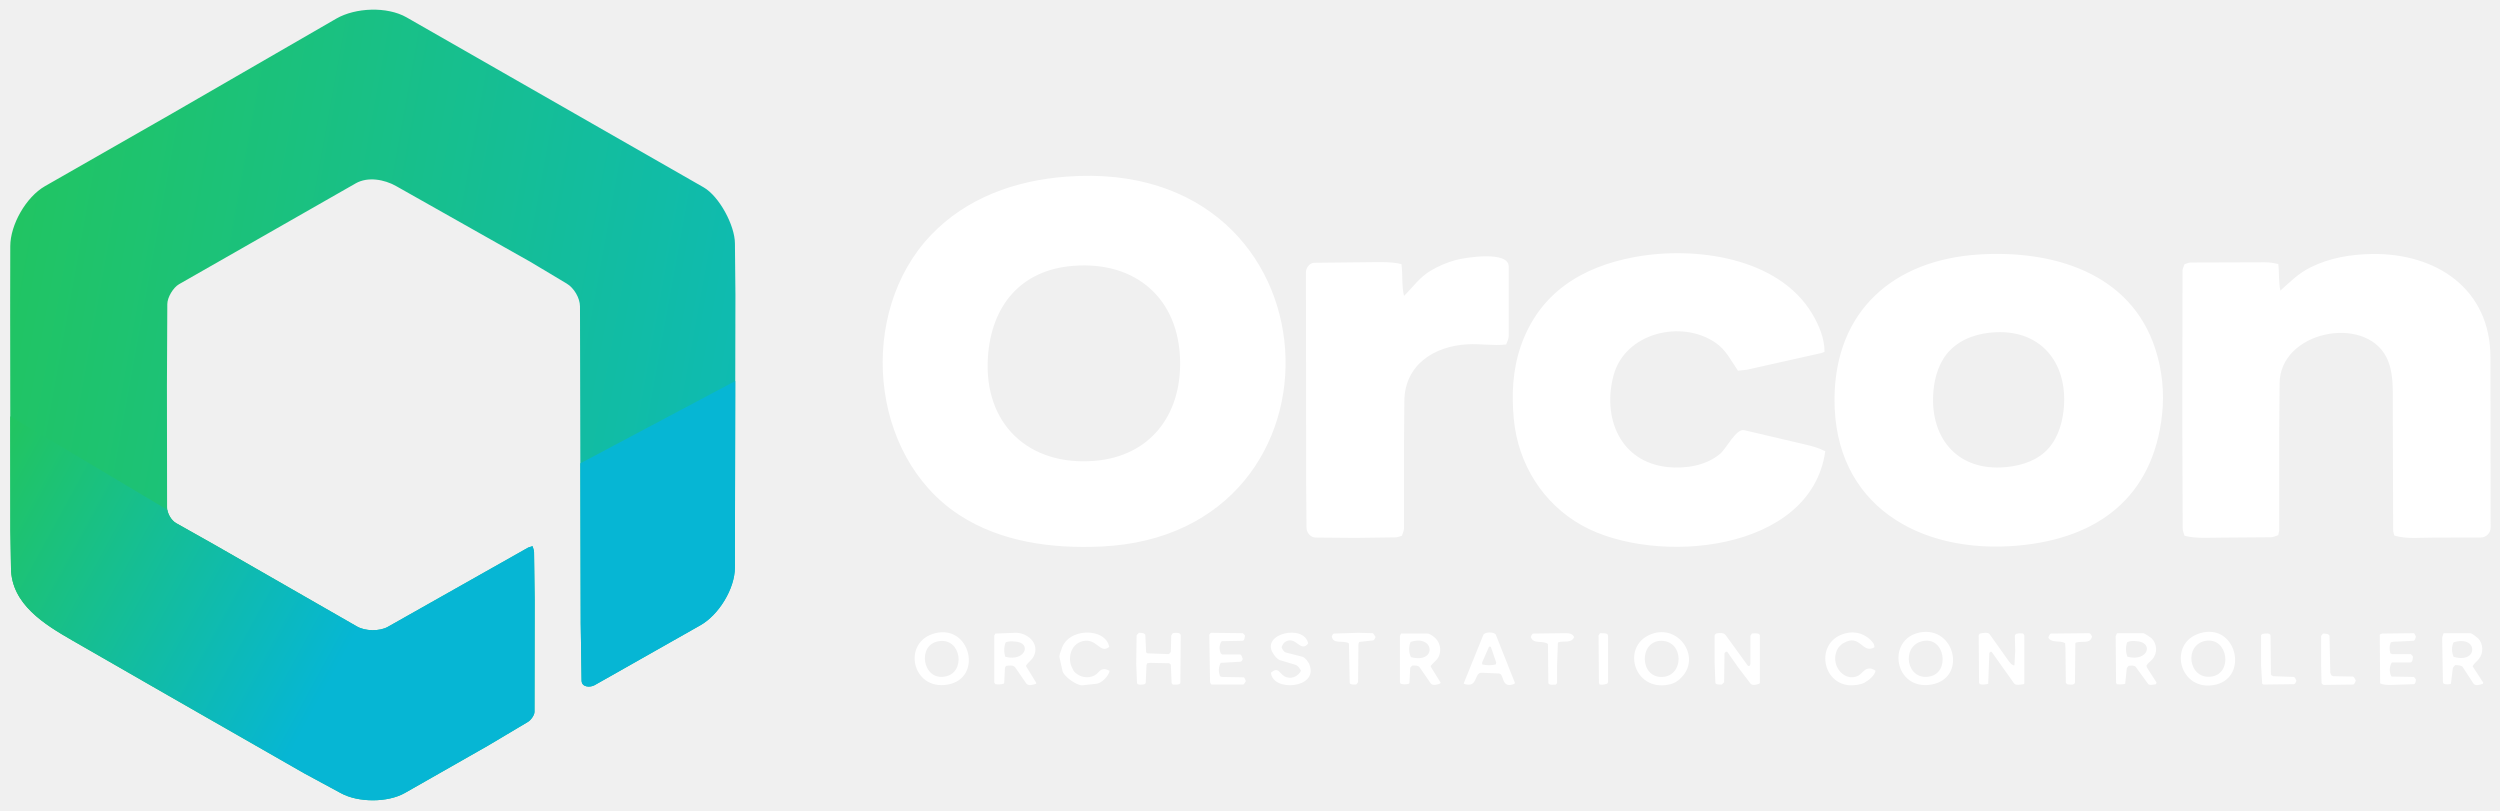
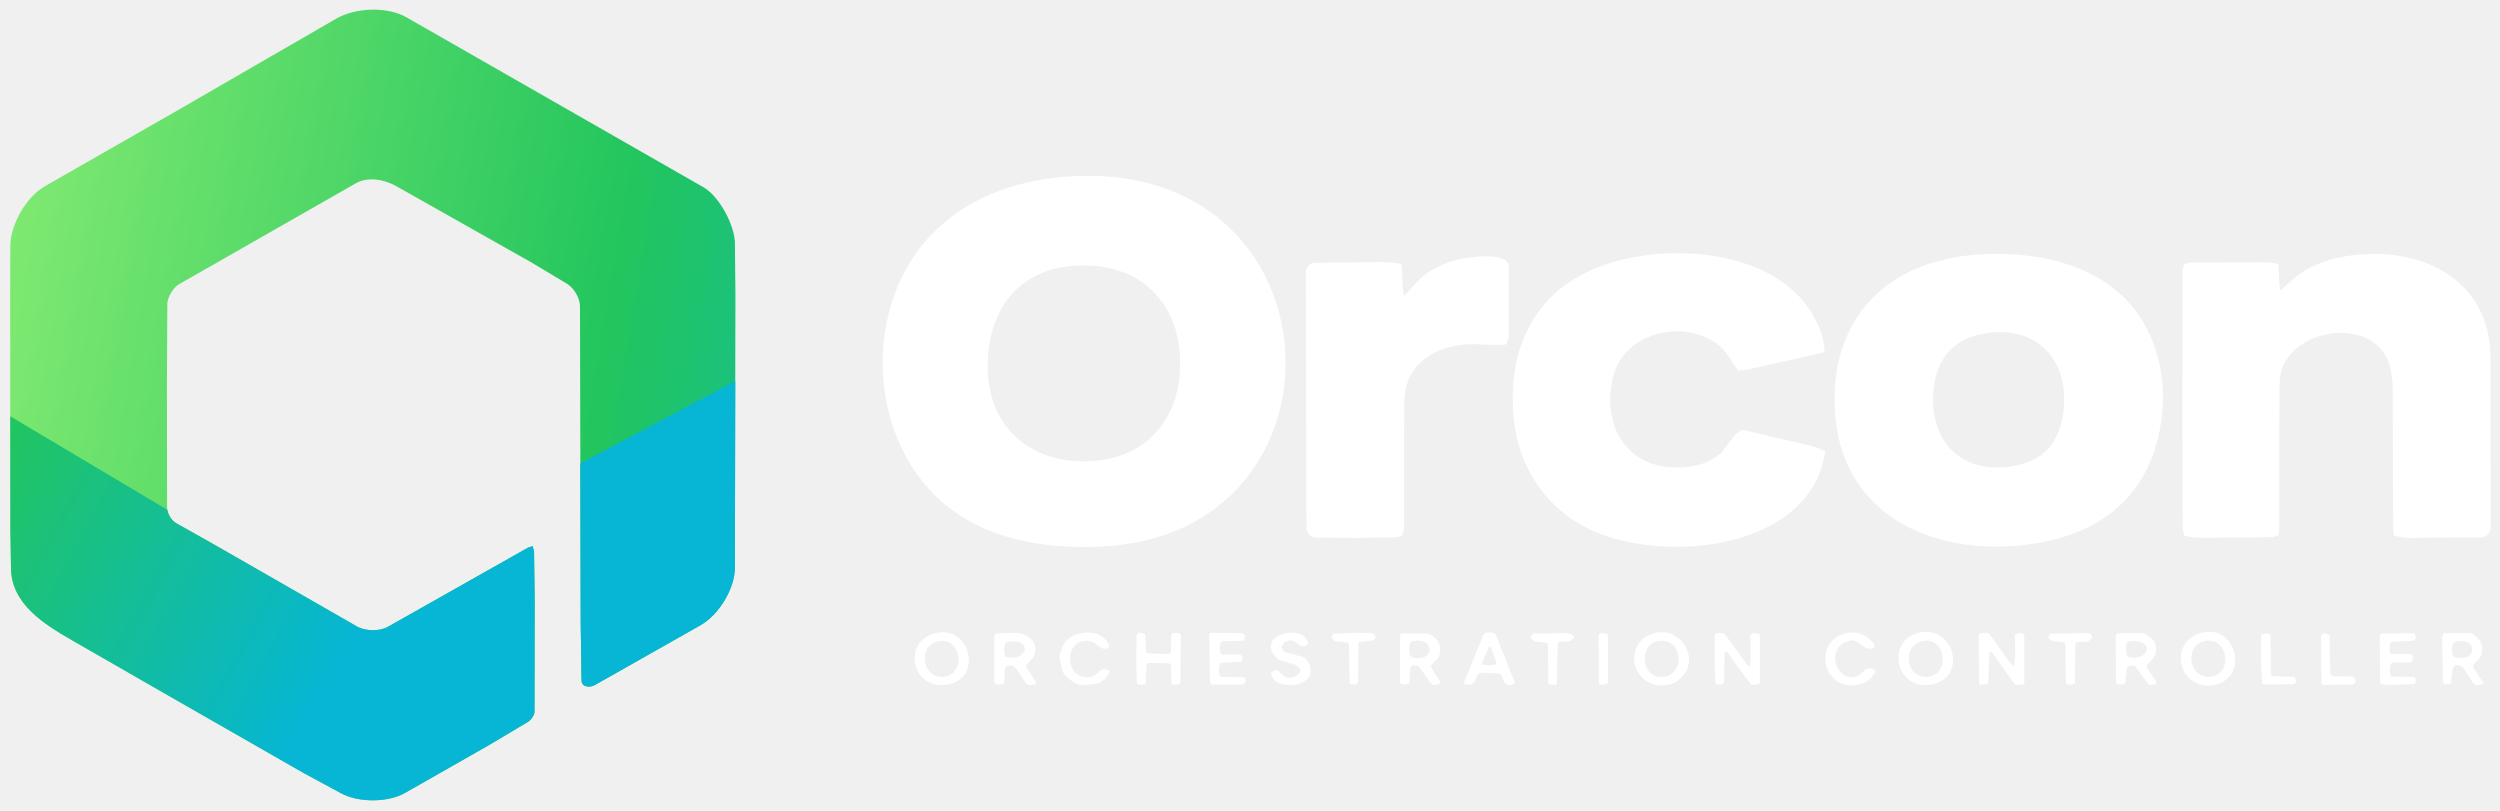
<svg xmlns="http://www.w3.org/2000/svg" viewBox="0 0 657 213" width="657" height="213">
  <defs>
-     <linearGradient id="ol-a" gradientUnits="userSpaceOnUse" x1="2.75" y1="2.75" x2="288.5" y2="54.62">
-       <stop offset="0" stop-color="#22C55E" />
+     <linearGradient id="ol-a" gradientUnits="userSpaceOnUse" x1="2.75" y1="2.75" x2="307.55" y2="54.62">
+       <stop offset="0" stop-color="#84EB72" />
+       <stop offset=".55" stop-color="#22C55E" />
      <stop offset="1" stop-color="#06B6D4" />
    </linearGradient>
    <linearGradient id="ol-b" gradientUnits="userSpaceOnUse" x1="2.75" y1="106.5" x2="193.25" y2="210.25">
      <stop offset="0" stop-color="#22C55E" />
      <stop offset=".5" stop-color="#06B6D4" />
      <stop offset="1" stop-color="#06B6D4" />
    </linearGradient>
    <clipPath id="ol-c">
      <polygon points="-2,106.6 84.3,158 198,97.6 198,218 -2,218" />
    </clipPath>
    <path id="ol-s" d="M139.95 143.53c.15 .53 .39 1.05 .4 1.61l.16 12.58l-.05 29.37c0 .89-.99 2.19-1.72 2.62l-10.52 6.26l-21.82 12.42c-4.54 2.58-12.29 2.55-16.84 .04l-9.72-5.26l-35.54-20.34l-25.39-14.58c-7.09-4.1-15.93-9.42-16.02-18.93l-.16-9.9l-.06-59.1l.03-15.6c0-5.68 4.17-12.96 9.11-15.79l33.32-19.05l43.27-25c5.02-2.89 13.34-3.23 18.44-.32l27.21 15.57l50.84 29.09c4.13 2.36 8.23 10.03 8.25 14.74l.13 13.49l-.14 71.7c-.01 5.58-4.26 12.46-9.07 15.17l-27.82 15.75c-1.15 .64-3.38 .57-3.4-1.21l-.23-14.95l-.19-83.4c-.01-2.2-1.59-4.87-3.48-5.98l-9.48-5.67l-35.38-19.97c-3.04-1.72-7.4-2.53-10.59-.71l-46.44 26.51c-1.53 .87-3.08 3.47-3.08 5.23l-.1 21.29l.04 32.09c0 1.55 1.05 3.44 2.41 4.2l10.67 6.01l36.83 21.13c2.17 1.25 5.92 1.32 8.11 .09l36.9-20.84l1.12-.36z" />
  </defs>
  <use href="#ol-s" fill="url(#ol-a)" />
  <use href="#ol-s" fill="url(#ol-b)" clip-path="url(#ol-c)" />
  <path fill="#FFFFFF" fill-rule="evenodd" d="M289.37 143.63c-12.84 .59-26.38-1.15-37.36-8.35c-23.69-15.54-26.66-53.19-7.41-73.44c9.4-9.89 22.29-14.42 35.65-15.42c72.88-5.49 77.36 94.1 9.12 97.21zM479.49 92.47l-.82 .31l-19.56 4.38l-2.37 .27c-1.83-2.66-3.12-5.45-5.86-7.34c-9.05-6.22-23.8-2.6-26.82 8.5c-3.03 11.18 1.69 22.81 14.16 24.15c4.7 .5 10.14-.35 13.84-3.49c1.65-1.39 4.21-6.7 6.32-6.2l16.01 3.76c1.85 .44 3.6 .89 5.29 1.78c-3.73 26.67-44.7 30.14-63.81 19.56c-10.39-5.75-16.92-16.22-18.04-27.99c-.61-6.51-.32-12.96 1.84-19.21c4.82-13.9 15.95-20.82 29.92-23.4c15.67-2.9 37.73-.02 46.65 14.9c1.8 3.02 3.25 6.47 3.25 10.02zM530.37 143.38c-25.8 2.33-48.49-10.55-48.26-38.68c.19-23.06 15.55-36.39 37.92-37.82c19.27-1.23 39.95 4.69 46.43 24.95c1.78 5.55 2.36 11.37 1.73 17.15c-2.39 21.66-16.82 32.51-37.82 34.4zM629.23 140.75c-.1-.47-.31-.94-.31-1.42l-.1-32.97c0-4.2 .26-8.76-1.74-12.61c-5.77-11.06-27.96-6.7-28 7.05l-.1 11.69l-.01 26.98l-.25 1.16c-.62 .21-1.26 .56-1.95 .56l-13.17 .1c-3.15 0-6.43 .29-9.49-.49c-.19-.64-.5-1.27-.5-1.96l-.1-28.48l.06-39.26c0-.52 .38-1.18 .53-1.68c.55-.15 1.09-.43 1.67-.43l19.47-.06c1.2 0 2.33 .19 3.49 .46c.29 2.34 .05 4.69 .56 6.99c2.56-2.33 4.74-4.53 7.89-6.1c5.03-2.53 10.64-3.45 16.23-3.53c16.75-.24 31.09 9.09 31.08 27.21l.05 44.66c0 1.5-1.19 2.65-2.67 2.64l-12.28 .02c-3.42-.02-7.06 .45-10.36-.53zM368.3 69.41c.38 2.77 .02 5.63 .68 8.35c2.37-2.32 4.05-4.88 7-6.62c2.05-1.22 4.28-2.17 6.58-2.8c2.46-.67 13.94-2.52 13.93 1.7v18.25c0 .75-.43 1.55-.67 2.24c-3.34 .39-6.73-.23-10.1-.05c-8.84 .46-16.65 5.4-16.66 15.1l-.09 11.39v21.87c0 .66-.36 1.34-.55 1.95c-.55 .15-1.11 .43-1.7 .43l-10.47 .14l-10.48-.09c-1.36-.01-2.42-1.29-2.42-2.59l-.09-11.08l-.06-56.05c0-1.12 .96-2.48 2.17-2.49l14.96-.16c2.65-.02 5.39-.13 7.97 .51zM287.68 121.11c14.47-1.2 22.61-11.85 22.46-25.94c-.18-16.69-11.67-26.64-28.18-25.3c-13.82 1.12-21.42 10.58-22.33 23.9c-1.2 17.57 10.65 28.77 28.05 27.34zM525.99 122.84c3.98-.19 8.33-1.29 11.35-4c3.09-2.76 4.5-6.89 4.96-10.9c1.35-11.8-5.29-21.19-17.8-20.63c-4.37 .2-8.8 1.5-11.96 4.67c-2.84 2.84-4.11 6.92-4.44 10.84c-.99 11.6 5.62 20.59 17.89 20.02z" />
  <path fill="#FFFFFF" fill-rule="evenodd" d="M507.6 179.9c-9.8 1.7-12-12-3-13.7c9.2-1.7 12.4 12 3 13.7zM249.1 179.9c-9.5 1.7-12.2-11.3-3.3-13.5c9.2-2.3 12.6 11.8 3.3 13.5zM264.4 175c-.1 .1-.3 .4-.3 .6l-.2 3.9l-.2 .2c-.8 .2-1.3 .2-2.1 .1l-.3-.4v-12.4l.3-.5l5.2-.2c3.1-.1 6.5 2.7 4.9 6.1c-.5 1.1-1.5 1.6-2.1 2.6l2.7 4.4v.3c-.6 .2-2.1 .7-2.6-.1l-2.9-4.2c-.5-.7-1.7-.5-2.4-.4zM291.5 170c-2.4 2-3.2-2.4-7-1.5c-3.2 .8-4.1 4.7-2.6 7.3c.2 .5 .6 1 1.1 1.3c1.4 1.1 3.7 1.2 5.1 .1c.5-.4 1-1.2 1.7-1.3c.6-.2 1.2 .1 1.8 .4c-.2 1.3-2.1 3.3-3.5 3.4l-3.7 .4c-1.4 .1-5-2.4-5.2-3.9l-.8-3.6c0-.4 .3-1.4 .5-1.8c1.6-6 11.7-5.9 12.6-.8zM308.2 179.9l-.3-.4l-.2-4.7c0-.2-.2-.3-.3-.4l-.2-.1l-5-.1l-.7 .1l-.2 .5l-.2 4.6c0 .2-.2 .3-.3 .4c-.4 .1-2 .4-2-.4l-.2-4.9l.1-7.5c0-.2 .5-.5 .6-.7c.5 0 1.7 0 1.7 .7l.2 4.4l.2 .2l.2 .1l5.5 .2c.1 0 .3-.2 .4-.3l.2-.4l.1-4.2l.4-.6c.5-.1 2.1-.3 2.1 .6l-.1 12.4c0 .7-1.7 .5-2 .5zM318.2 179.7l-.2-.4l-.2-12.4c0-.2 .2-.3 .3-.5l.2-.1l8.2 .1c.3 0 .5 .5 .7 .6c-.1 .4-.1 1.4-.7 1.4l-5.4 .1l-.2 .2c-.5 1-.5 2-.1 3l.4 .3h4.7c.4 0 .6 1 .7 1.2c-.1 .2-.3 .7-.6 .7l-5.2 .3c-.6 1.1-.6 2.3-.2 3.5l.5 .2l5.7 .1c.3 0 .5 .8 .6 1c-.2 .3-.4 .9-.8 .9h-8.2l-.2-.2zM334 176.8c1.9-1.7 2.2 .1 3.5 .9c1.7 1 3.6 .1 4.4-1.4c-.3-.6-.8-1.4-1.5-1.6l-4-1.2c-.7-.2-1.6-1.3-1.9-1.9c-3.1-5.1 8.2-7.7 9.3-2.5c-2 2.5-3.1-1.8-5.7-.6c-.7 .3-1 .8-1.3 1.6c.2 .5 .5 1.2 1.2 1.4l4.3 1.1c.8 .3 1.7 1.5 1.9 2.3c2.1 6-9.7 7-10.2 1.9zM356.4 179.9c-.4 0-1.7 .1-1.7-.5l-.1-5.2l-.1-5l-.1-.2c-1.7-.8-4.1 .4-4.4-1.8c.1-.2 .3-.7 .6-.7l6.4-.2l3.7 .1c.3 0 .6 .8 .8 1c-.1 .2-.3 .9-.7 .9l-3.6 .4l-.2 .5l-.1 10.1l-.5 .6zM371.2 174.9c-.2 .2-.6 .4-.6 .7l-.2 3.9l-.2 .2c-.8 .2-1.3 .2-2.1 0l-.2-.4v-12.2l.3-.6h6.9c.7 0 1.7 .8 2.2 1.3c1.4 1.4 1.6 3.8 .4 5.4c-.6 .7-1.2 1.1-1.7 1.8v.2l2.6 4.2l-.1 .2c-.6 .3-2 .7-2.5 0l-2.9-4.2c-.4-.6-1.4-.5-1.9-.5zM384.7 179.7v-.2l5.1-12.6c.3-.9 2.9-.9 3.3-.1l5 12.6l-.1 .3c-3.6 1.5-2.6-2.7-4.1-2.7l-4.5-.2c-2.1-.1-.9 4.2-4.7 2.9zM406.6 169.1c-1.5-.8-3.7 .2-4.3-1.7c.1-.3 .3-.9 .7-.9l8.2-.1c1.1 0 1.9 0 2.5 1c-.8 1.8-2.7 .9-4.2 1.4l-.1 .3l-.2 5.9v4.4c0 .2-.2 .3-.3 .5c-.4 0-2 .3-2-.5l-.1-10.1l-.2-.2zM420.4 179.9l-.2-.4l-.1-12.5l.4-.6c.7 0 1.3 0 1.9 .2l.2 .5v12.2c0 .1-.2 .3-.3 .4c-.7 .2-1.2 .3-1.9 .2zM438.6 179.9c-9.5 2-12.9-10.9-3.9-13.5c6.9-1.9 12.3 6.6 7.1 11.7c-.8 .9-2 1.6-3.2 1.8zM453.5 171.3l-.3 .4l-.1 7.6l-.6 .6c-.3 0-1.7 .1-1.7-.5l-.2-5.2v-7.2c0-.2 .2-.3 .4-.5c.7-.2 2-.3 2.5 .4l5.8 8c.1 .2 .3 .1 .5 .1l.2-.5v-7.4l.4-.6c.7-.1 1.2-.1 1.9 .1l.2 .4v12.5l-.2 .2c-.6 .2-1.8 .6-2.3-.1l-3.2-4.2l-2.8-4c-.1-.2-.4-.1-.5-.1zM492.6 170.1c-3.2 1.9-3.7-3.7-8.1-1.1c-.5 .2-.9 .7-1.3 1.1c-.8 1.1-1.1 2.7-.8 4c.5 2.6 3.2 4.8 5.9 3.5c.9-.5 1.5-1.5 2.3-1.8c.9-.3 1.7 0 2.3 .5c-.3 1.3-1.7 2.4-2.9 3.1c-1.2 .6-2.5 .7-3.9 .7c-7.2-.5-8.9-10.6-2.2-13.3c2.6-1.1 5.5-.7 7.6 1.3c.6 .6 1.1 1.1 1.1 2zM523.1 171.3l-.3 .3l-.3 8.1c-.8 .2-1.4 .3-2.2 .1l-.2-.4l-.1-12.4c0-.2 .2-.3 .3-.5c.6-.1 2.1-.5 2.6 .2l4.9 6.9c.6 .7 .6 1 1.5 1.3l.1-.2l.2-3.7l-.1-3.9c0-.2 .2-.3 .3-.5c.7-.2 1.1-.2 1.9-.1c.1 .2 .3 .4 .3 .6v12.5l-.2 .2c-.6 .1-2.1 .4-2.5-.2l-5.9-8.3h-.3zM543.2 179.8l-.3-.4l-.1-9.2l-.1-1.2c-1.5-.8-3.4 .1-4.4-1.4c.1-.3 .3-1.1 .8-1.1l9.9-.1c.4 0 .7 .7 .8 .9c-.6 2.1-2.7 1-4.3 1.6l-.1 .2l-.1 10.2c0 .9-1.7 .6-2.1 .5zM559.4 175c-.2 .2-.5 .5-.5 .8l-.4 3.9c-.8 .2-1.4 .2-2.2 .1l-.2-.4l-.1-12.2l.3-.7l.2-.1h6.7c.4 0 1.8 1 2.2 1.3c1.5 1.5 1.7 3.9 .2 5.6c-.5 .6-1.1 .9-1.5 1.6l.1 .5l2.5 3.9c.1 .1-.1 .3-.1 .5c-.5 .1-1.8 .4-2.1-.1l-3.2-4.4c-.3-.5-1.5-.4-1.9-.3zM582.4 179.9c-9.6 2.3-13-10.9-4.2-13.5c9.4-2.8 12.9 11.3 4.2 13.5zM625.5 179.6l-.1-12.7l.1-.2l.5-.2l8.4-.1c.1 0 .4 .7 .5 .9c-.1 .3-.2 1.1-.7 1.1l-3.9 .2c-.8 0-1.3 0-2 .2c-.4 1-.4 1.8-.1 2.9l.5 .2h4.9l.5 .6c0 .4 0 1.6-.7 1.6h-4.7l-.2 .1c-.6 1.2-.6 2.3-.1 3.5l.2 .1l5.7 .1c.2 0 .5 .6 .6 .7c0 .3-.1 1.2-.6 1.2l-5.9 .2c-1 0-2 0-2.9-.4zM645.2 174.8c-.1 .2-.5 .5-.6 .8l-.5 4.1c-.7 .2-1.2 .2-1.9 0l-.2-.4l-.2-11.5c0-.5 .2-.9 .4-1.4h7c.6 .1 1.6 1 2.1 1.4c1.3 1.4 1.4 3.8 .2 5.3c-.5 .7-1.3 1.2-1.7 2l2.8 4.3l-.1 .3c-.6 .2-2 .7-2.5-.1l-2.8-4.3c-.3-.5-1.5-.5-2-.5zM594.5 179.7l-.3-5v-7.7c0-.2 .3-.3 .4-.4c.5-.1 2.1-.4 2.1 .5l.1 10.2l.2 .2l.4 .2l5.4 .2c.3 0 .6 .8 .7 1c-.1 .3-.3 .9-.7 .9l-7.9 .1c-.2 0-.3-.2-.4-.2zM610.2 179.7l-.1-.2l-.1-4.2v-8.2l.5-.6c.4 0 1.7 0 1.7 .7l.2 9.6l.3 .7l.5 .2l5.1 .1c.4 0 .6 .8 .8 1c-.1 .3-.3 1.1-.8 1.1l-7.6 .1c-.2 0-.3-.2-.5-.3zM370.7 168.7c-.5 1.2-.5 2.8 .1 4c6.9 1.8 6.2-6.1-.1-4zM507 177.8c5.6-.9 4.2-10.7-1.8-9.3c-5.7 1.3-4.2 10.4 1.8 9.3zM581.2 177.8c5.6-.8 4.4-10.3-1.5-9.4c-5.9 1-4.6 10.3 1.5 9.4zM248.3 177.8c5.6-.9 4.4-10.2-1.5-9.3c-5.9 .8-4.4 10.4 1.5 9.3zM264.3 168.8c-.5 1.2-.5 2.6-.1 3.8c5.3 1.4 7.1-3.8 2.5-4c-.9-.1-1.6-.1-2.4 .2zM436.9 177.9c5.7-.3 5.7-9.4-.3-9.5c-5.9 0-5.8 9.8 .3 9.5zM559 168.8c-.4 1.2-.4 2.6 .1 3.8c5.5 1.4 7-3.9 2.3-4.1c-.9-.1-1.6-.1-2.4 .3zM644.8 168.8c-.6 1.2-.5 2.6 0 3.8c6.5 2 6.6-5.8 0-3.8zM393.1 174.6l.1-.5l-1.4-4.1l-.3-.1l-.2 .1l-1.8 4.1v.5c1.2 .3 2.5 .3 3.6 0z" />
</svg>
